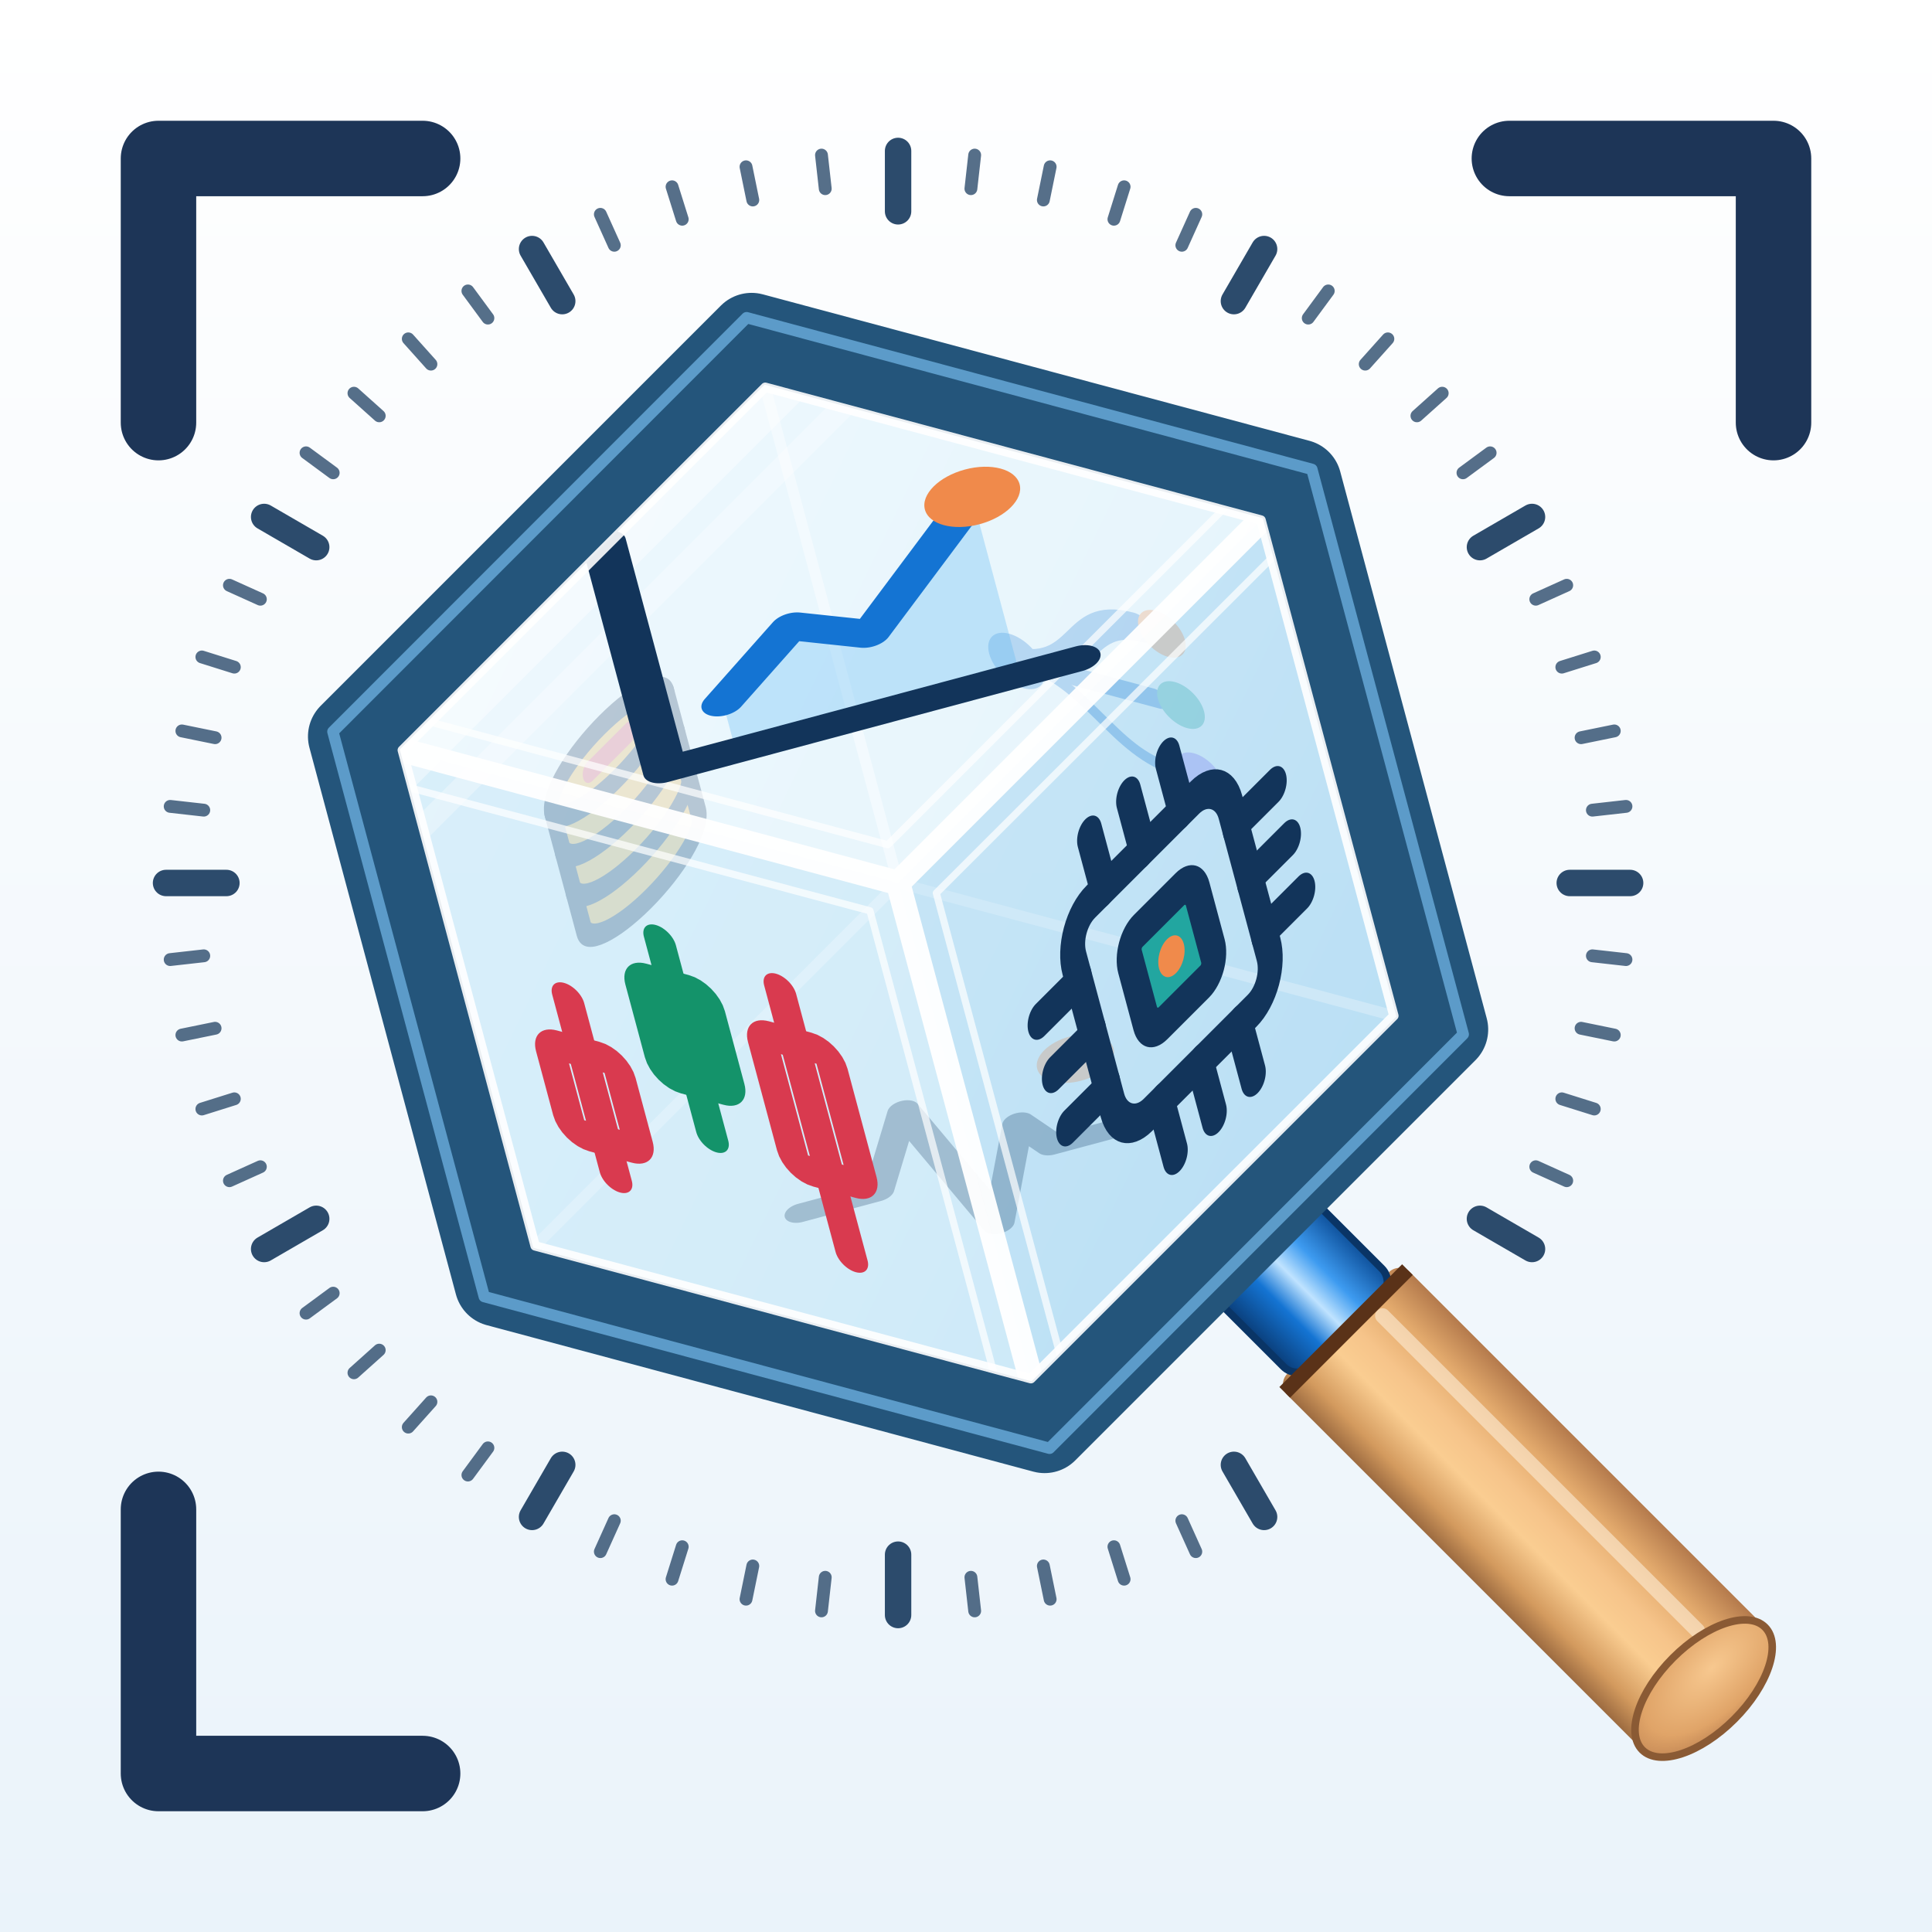
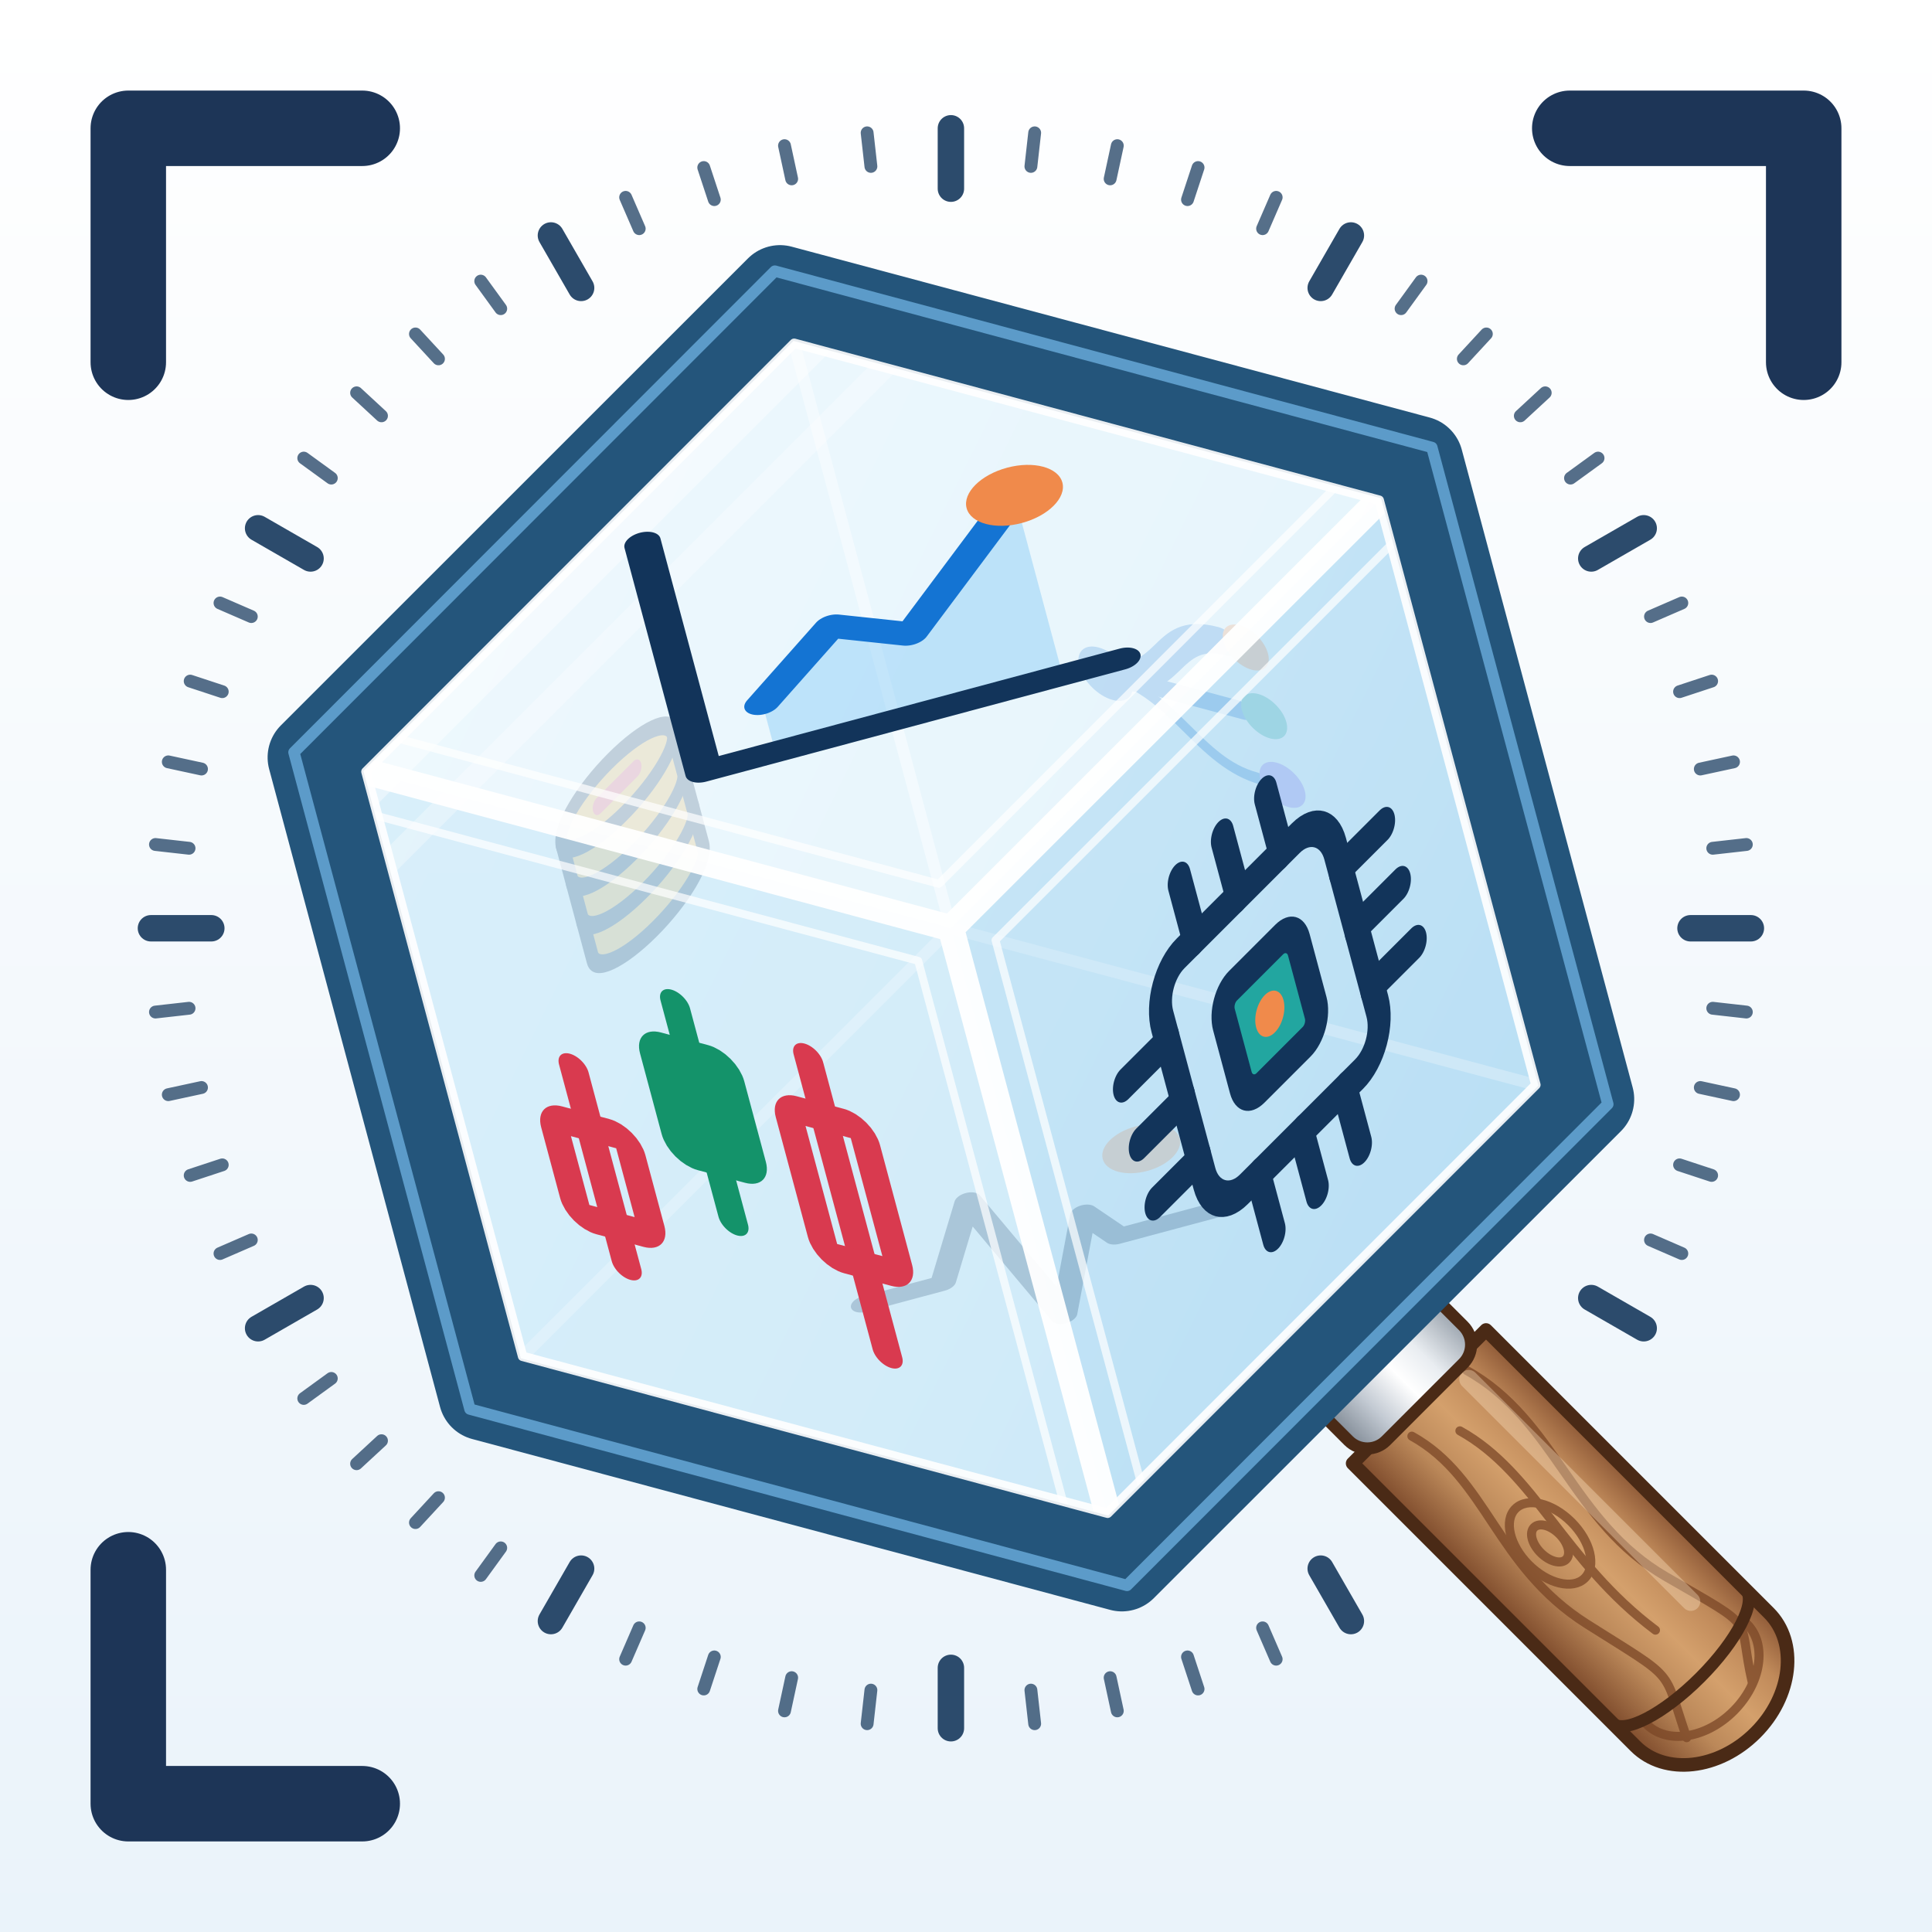
<svg xmlns="http://www.w3.org/2000/svg" viewBox="0 0 512 512" width="512" height="512">
  <defs>
    <linearGradient id="fbg" x1="0" y1="0" x2="0" y2="1">
      <stop offset="0" stop-color="#ffffff" />
      <stop offset="1" stop-color="#eaf3fa" />
    </linearGradient>
    <linearGradient id="fglass" x1="0" y1="0" x2="1" y2="1">
      <stop offset="0" stop-color="#eef9fe" />
      <stop offset=".55" stop-color="#dcf0fa" />
      <stop offset="1" stop-color="#b4dcf3" />
    </linearGradient>
    <linearGradient id="fwood" x1="0" y1="0" x2="0" y2="1">
-       <stop offset="0" stop-color="#b47a4c" />
-       <stop offset=".22" stop-color="#e2a96c" />
-       <stop offset=".45" stop-color="#f6c48a" />
-       <stop offset=".62" stop-color="#facd91" />
-       <stop offset=".85" stop-color="#d39a5e" />
-       <stop offset="1" stop-color="#9c6a40" />
+       <stop offset="0" stop-color="#8c5735" />
+       <stop offset=".22" stop-color="#c08a5a" />
+       <stop offset=".45" stop-color="#d4a06c" />
+       <stop offset=".7" stop-color="#bb8859" />
+       <stop offset="1" stop-color="#7d4a2b" />
    </linearGradient>
    <radialGradient id="fcap" cx="40%" cy="38%" r="70%">
      <stop offset="0" stop-color="#f7c88f" />
      <stop offset=".7" stop-color="#e0a468" />
      <stop offset="1" stop-color="#c08452" />
    </radialGradient>
    <linearGradient id="fmetal" x1="0" y1="0" x2="0" y2="1">
-       <stop offset="0" stop-color="#0d4f99" />
-       <stop offset=".3" stop-color="#3d9bf0" />
-       <stop offset=".5" stop-color="#bfe3ff" />
-       <stop offset=".7" stop-color="#1474d3" />
-       <stop offset="1" stop-color="#0a3d78" />
+       <stop offset="0" stop-color="#9aa3ad" />
+       <stop offset=".3" stop-color="#e9edf1" />
+       <stop offset=".5" stop-color="#ffffff" />
+       <stop offset=".75" stop-color="#c3cad3" />
+       <stop offset="1" stop-color="#7f8994" />
    </linearGradient>
    <clipPath id="fclip">
-       <polygon points="238.0,95.5 357.9,164.8 357.9,303.2 238.0,372.5 118.1,303.2 118.1,164.8" />
+       <polygon points="252.0,83.0 393.2,164.5 393.2,327.5 252.0,409.0 110.8,327.5 110.8,164.5" />
    </clipPath>
  </defs>
  <rect width="512" height="512" fill="url(#fbg)" />
-   <path d="M430.9 254.3L422.0 253.3M427.8 274.3L419.0 272.5M422.5 293.9L413.9 291.2M415.2 312.9L407.0 309.2M316.9 411.2L313.2 403.0M297.9 418.5L295.2 409.9M278.3 423.8L276.5 415.0M258.3 426.9L257.3 418.0M217.7 426.9L218.7 418.0M197.7 423.8L199.5 415.0M178.1 418.5L180.8 409.9M159.1 411.2L162.8 403.0M124.0 390.9L129.3 383.7M108.2 378.2L114.2 371.5M93.8 363.8L100.5 357.8M81.1 348.0L88.3 342.7M60.8 312.9L69.0 309.2M53.5 293.9L62.1 291.2M48.2 274.3L57.0 272.5M45.1 254.3L54.0 253.3M45.1 213.7L54.0 214.7M48.2 193.7L57.0 195.5M53.5 174.1L62.1 176.8M60.8 155.1L69.0 158.8M81.1 120.0L88.3 125.3M93.8 104.2L100.5 110.2M108.2 89.8L114.2 96.5M124.0 77.1L129.3 84.3M159.1 56.8L162.8 65.0M178.1 49.5L180.8 58.1M197.7 44.2L199.5 53.0M217.7 41.1L218.7 50.0M258.3 41.1L257.3 50.0M278.3 44.2L276.5 53.0M297.9 49.5L295.2 58.1M316.9 56.8L313.2 65.0M352.0 77.1L346.7 84.3M367.8 89.8L361.8 96.5M382.2 104.2L375.5 110.2M394.9 120.0L387.7 125.3M415.2 155.1L407.0 158.8M422.5 174.1L413.9 176.8M427.8 193.7L419.0 195.5M430.9 213.7L422.0 214.7" stroke="#2c4b6c" stroke-width="3.4" stroke-linecap="round" opacity=".8" />
-   <path d="M432.0 234.0L416.0 234.0M406.0 331.0L392.2 323.0M335.0 402.0L327.0 388.2M238.0 428.0L238.0 412.0M141.0 402.0L149.0 388.2M70.0 331.0L83.8 323.0M44.0 234.0L60.0 234.0M70.0 137.0L83.8 145.0M141.0 66.0L149.0 79.8M238.0 40.0L238.0 56.0M335.0 66.0L327.0 79.8M406.0 137.0L392.2 145.0" stroke="#2c4b6c" stroke-width="7" stroke-linecap="round" />
-   <path d="M42 112V42H112M400 42H470V112M42 400V470H112" fill="none" stroke="#1d3557" stroke-width="20" stroke-linecap="round" stroke-linejoin="round" />
-   <g transform="rotate(-15 238 234)">
-     <g transform="translate(302.95 346.50) rotate(60)">
-       <rect x="35" y="-23" width="137" height="46" rx="4" fill="url(#fwood)" />
-       <path d="M42 -9.7H160" stroke="#fff3df" stroke-width="4" stroke-linecap="round" opacity=".55" />
-       <ellipse cx="172" cy="0" rx="11.5" ry="23" fill="url(#fcap)" stroke="#8a5a34" stroke-width="2" />
-       <rect x="3" y="-18.4" width="35" height="36.8" rx="5" fill="url(#fmetal)" stroke="#0a3566" stroke-width="2" />
-       <path d="M38 -23.0V23.0" stroke="#5a3218" stroke-width="4" />
+   <path d="M462.8 268.2L453.9 267.2M459.4 290.1L450.6 288.2M453.6 311.5L445.1 308.7M445.7 332.2L437.4 328.6M338.2 439.7L334.6 431.4M317.5 447.6L314.7 439.1M296.1 453.4L294.2 444.6M274.2 456.8L273.2 447.9M229.8 456.8L230.8 447.9M207.9 453.4L209.8 444.6M186.5 447.6L189.3 439.1M165.8 439.7L169.4 431.4M127.4 417.5L132.7 410.2M110.1 403.5L116.2 396.9M94.5 387.9L101.1 381.8M80.5 370.6L87.8 365.3M58.3 332.2L66.6 328.6M50.4 311.5L58.9 308.7M44.6 290.1L53.4 288.2M41.2 268.2L50.1 267.2M41.2 223.8L50.1 224.8M44.6 201.9L53.4 203.8M50.4 180.5L58.9 183.3M58.3 159.8L66.6 163.4M80.5 121.4L87.8 126.7M94.5 104.1L101.1 110.2M110.1 88.5L116.2 95.1M127.4 74.5L132.7 81.8M165.8 52.3L169.4 60.6M186.5 44.4L189.3 52.9M207.9 38.6L209.8 47.4M229.8 35.2L230.8 44.1M274.2 35.2L273.2 44.1M296.1 38.6L294.2 47.4M317.5 44.4L314.7 52.9M338.2 52.3L334.6 60.6M376.6 74.5L371.3 81.8M393.9 88.5L387.8 95.1M409.5 104.1L402.9 110.2M423.5 121.4L416.2 126.7M445.7 159.8L437.4 163.4M453.6 180.5L445.1 183.3M459.4 201.9L450.6 203.8M462.8 223.8L453.9 224.8" stroke="#2c4b6c" stroke-width="3.4" stroke-linecap="round" opacity=".8" />
+   <path d="M464.0 246.0L448.0 246.0M435.6 352.0L421.7 344.0M358.0 429.6L350.0 415.7M252.0 458.0L252.0 442.0M146.0 429.6L154.0 415.7M68.4 352.0L82.3 344.0M40.0 246.0L56.0 246.0M68.4 140.0L82.3 148.0M146.0 62.4L154.0 76.3M252.0 34.0L252.0 50.0M358.0 62.4L350.0 76.3M435.6 140.0L421.7 148.0" stroke="#2c4b6c" stroke-width="7" stroke-linecap="round" />
+   <path d="M34 96V34H96M416 34H478V96M34 416V478H96" fill="none" stroke="#1d3557" stroke-width="20" stroke-linecap="round" stroke-linejoin="round" />
+   <g transform="rotate(-15 252 246)">
+     <g transform="translate(327.78 377.25) rotate(60)">
+       <clipPath id="fwoodclip">
+         <path d="M24 -25H130.0A20.0 25 0 0 1 130.0 25H24Z" />
+       </clipPath>
+       <path d="M24 -25H130.0A20.0 25 0 0 1 130.0 25H24Z" fill="url(#fwood)" />
+       <g clip-path="url(#fwoodclip)" stroke="#7a4626" stroke-width="2.4" stroke-linecap="round" fill="none" opacity=".75">
+         <path d="M28 -13.8C54 -21.2 76 -5.0 104 -12.5S124.0 -18.8 140.0 -8.8M30 8.8C52 2.5 70 17.5 98 11.2S120.0 5.0 138.0 13.8M38 -1.2C60 -7.5 82 3.8 112 -0.5" />
+         <ellipse cx="76" cy="3.0" rx="13" ry="8.0" fill="none" />
+         <ellipse cx="76" cy="3.0" rx="6" ry="3.5" fill="none" />
+         <path d="M128.0 -18.8A11.0 15.0 0 0 1 128.0 18.8" />
+       </g>
+       <path d="M30 -12.5H113.25" stroke="#ffe9c9" stroke-width="5" stroke-linecap="round" opacity=".35" />
+       <path d="M121.25 -25A8.0 25 0 0 1 121.25 25" fill="none" stroke="#4a2a16" stroke-width="3.2" />
+       <path d="M24 -25H130.0A20.0 25 0 0 1 130.0 25H24Z" fill="none" stroke="#4a2a16" stroke-width="3.6" stroke-linejoin="round" />
+       <rect x="3" y="-21.5" width="23" height="43.0" rx="7" fill="url(#fmetal)" stroke="#4a2a16" stroke-width="3.2" />
    </g>
-     <polygon points="238.0,84.0 367.9,159.0 367.9,309.0 238.0,384.0 108.1,309.0 108.1,159.0" fill="url(#fglass)" fill-opacity="0.95" />
-     <g opacity="0.62" transform="matrix(2.4898 -1.4375 0 2.875 143.17 179.25)">
-       <g fill="none" stroke="#12345a" stroke-width="1.8" stroke-linecap="round" stroke-linejoin="round">
+     <polygon points="252.0,71.0 403.6,158.5 403.6,333.5 252.0,421.0 100.4,333.5 100.4,158.5" fill="url(#fglass)" fill-opacity="0.95" />
+     <g opacity="0.5" transform="matrix(2.3996 -1.3854 0 2.7708 147.43 185.62)">
+       <g fill="none" stroke="#12345a" stroke-width="1.5" stroke-linecap="round" stroke-linejoin="round">
        <path d="M4.5 14.1 v3.8 A7.5 2.6 0 0 0 19.5 17.9 V14.1" fill="#e7b04a" />
        <path d="M4.5 10.3 v3.8 A7.5 2.6 0 0 0 19.5 14.1 V10.3" fill="#e7b04a" />
        <path d="M4.5 6.5 v3.8 A7.5 2.6 0 0 0 19.5 10.3 V6.5" fill="#e7b04a" />
        <ellipse cx="12" cy="6.5" rx="7.5" ry="2.6" fill="#e7b04a" />
        <path d="M9.5 6.5 h5" stroke="#e0526a" />
      </g>
    </g>
-     <g opacity="0.62" transform="matrix(2.4898 1.4375 0 2.875 273.07 144.75)">
-       <g fill="none" stroke="#12345a" stroke-width="1.8" stroke-linecap="round" stroke-linejoin="round">
+     <g opacity="0.5" transform="matrix(2.3996 1.3854 0 2.7708 298.98 152.38)">
+       <g fill="none" stroke="#12345a" stroke-width="1.5" stroke-linecap="round" stroke-linejoin="round">
        <path d="M4.2 12C11 12 11.5 5.2 17.6 5.2" stroke-width="2.8" stroke="#1474d3" />
        <path d="M4.2 12C11 12 11.5 12 17.6 12" stroke-width="1.9" stroke="#1474d3" />
        <path d="M4.2 12C11 12 11.5 18.8 17.6 18.8" stroke-width="1.2" stroke="#1474d3" />
        <circle cx="19.9" cy="5.2" r="2.2" fill="#f08a4b" stroke="none" />
        <circle cx="19.9" cy="12" r="2.2" fill="#22a6a0" stroke="none" />
        <circle cx="19.9" cy="18.8" r="2.2" fill="#7b6cf0" stroke="none" />
        <circle cx="4.2" cy="12" r="2.6" fill="#1474d3" stroke="none" />
      </g>
    </g>
-     <g opacity="0.62" transform="matrix(4.7631 0 0 2.75 180.84 276.00)">
-       <g fill="none" stroke="#12345a" stroke-width="1.8" stroke-linecap="round" stroke-linejoin="round">
+     <g opacity="0.5" transform="matrix(4.7992 0 0 2.7708 194.41 300.25)">
+       <g fill="none" stroke="#12345a" stroke-width="1.5" stroke-linecap="round" stroke-linejoin="round">
        <polyline points="2,13 6.5,13 9,6 12.5,19 15,10 16.5,13 22,13" />
        <circle cx="19" cy="5.5" r="2.2" fill="#f08a4b" stroke="none" />
      </g>
    </g>
-     <path d="M238.0 234.0L238.0 84.0M238.0 234.0L108.1 309.0M238.0 234.0L367.9 309.0" stroke="#ffffff" stroke-width="2.9" stroke-opacity="0.8" stroke-linecap="round" />
-     <polygon points="108.1,159.0 238.0,84.0 367.9,159.0 238.0,234.0" fill="#eef9fe" fill-opacity="0.6" />
-     <polygon points="126.3,159.0 238.0,94.5 349.7,159.0 238.0,223.5" fill="none" stroke="#ffffff" stroke-opacity=".7" stroke-width="1.9" stroke-linejoin="round" />
-     <polygon points="108.1,159.0 238.0,234.0 238.0,384.0 108.1,309.0" fill="#cdeaf9" fill-opacity="0.6" />
-     <polygon points="117.2,174.8 228.9,239.2 228.9,368.2 117.2,303.8" fill="none" stroke="#ffffff" stroke-opacity=".7" stroke-width="1.9" stroke-linejoin="round" />
-     <polygon points="238.0,234.0 367.9,159.0 367.9,309.0 238.0,384.0" fill="#b4dcf3" fill-opacity="0.6" />
-     <polygon points="247.1,239.2 358.8,174.8 358.8,303.8 247.1,368.2" fill="none" stroke="#ffffff" stroke-opacity=".7" stroke-width="1.9" stroke-linejoin="round" />
+     <path d="M252.0 246.0L252.0 71.0M252.0 246.0L100.4 333.5M252.0 246.0L403.6 333.5" stroke="#ffffff" stroke-width="3.1" stroke-opacity="0.8" stroke-linecap="round" />
+     <polygon points="100.4,158.5 252.0,71.0 403.6,158.5 252.0,246.0" fill="#eef9fe" fill-opacity="0.6" />
+     <polygon points="121.7,158.5 252.0,83.2 382.3,158.5 252.0,233.8" fill="none" stroke="#ffffff" stroke-opacity=".7" stroke-width="2.1" stroke-linejoin="round" />
+     <polygon points="100.4,158.5 252.0,246.0 252.0,421.0 100.4,333.5" fill="#cdeaf9" fill-opacity="0.6" />
+     <polygon points="111.1,176.9 241.4,252.1 241.4,402.6 111.1,327.4" fill="none" stroke="#ffffff" stroke-opacity=".7" stroke-width="2.1" stroke-linejoin="round" />
+     <polygon points="252.0,246.0 403.6,158.5 403.6,333.5 252.0,421.0" fill="#b4dcf3" fill-opacity="0.6" />
+     <polygon points="262.6,252.1 392.9,176.9 392.9,327.4 262.6,402.6" fill="none" stroke="#ffffff" stroke-opacity=".7" stroke-width="2.1" stroke-linejoin="round" />
    <g clip-path="url(#fclip)">
-       <polygon points="-84.1,276.0 435.5,-24.0 443.5,-10.1 -76.1,289.9" fill="#ffffff" opacity=".4" />
-       <polygon points="-73.1,295.2 446.6,-4.8 449.6,0.4 -70.1,300.4" fill="#ffffff" opacity=".3" />
+       <polygon points="-124.5,294.0 481.8,-56.0 489.8,-42.2 -116.5,307.8" fill="#ffffff" opacity=".4" />
+       <polygon points="-111.4,316.5 494.8,-33.5 497.8,-28.3 -108.4,321.7" fill="#ffffff" opacity=".3" />
    </g>
-     <g transform="matrix(6.4952 0 0 3.75 160.06 114.00)">
-       <g fill="none" stroke="#12345a" stroke-width="1.8" stroke-linecap="round" stroke-linejoin="round">
+     <g transform="matrix(6.5674 0 0 3.7917 173.19 113.00)">
+       <g fill="none" stroke="#12345a" stroke-width="1.5" stroke-linecap="round" stroke-linejoin="round">
        <polygon points="7,16.5 10.5,12.5 13.5,14.5 19,7 19,19.6 7,19.6" fill="#5cb6f0" fill-opacity="0.32" stroke="none" />
        <path d="M4 3.5V20H21.5" />
        <polyline points="7,16.5 10.5,12.5 13.5,14.5 19,7" stroke="#1474d3" />
        <circle cx="19" cy="7" r="2" fill="#f08a4b" stroke="none" />
      </g>
    </g>
-     <g transform="matrix(4.2219 2.4375 0 4.875 122.39 183.75)">
-       <g fill="none" stroke="#12345a" stroke-width="1.8" stroke-linecap="round" stroke-linejoin="round">
+     <g transform="matrix(4.6729 2.6979 0 5.3958 120.15 192.62)">
+       <g fill="none" stroke="#12345a" stroke-width="1.5" stroke-linecap="round" stroke-linejoin="round">
        <path d="M5.5 9V19" stroke="#d93a4f" />
        <rect x="3.6" y="12" width="3.8" height="5" rx=".7" stroke="#d93a4f" fill="none" />
        <path d="M12 4V15" stroke="#14936a" />
        <rect x="10.1" y="6.5" width="3.8" height="5.5" rx=".7" stroke="#14936a" fill="#14936a" />
        <path d="M18.5 5V20" stroke="#d93a4f" />
        <rect x="16.6" y="8" width="3.8" height="7.5" rx=".7" stroke="#d93a4f" fill="none" />
      </g>
    </g>
-     <g transform="matrix(4.2219 -2.4375 0 4.875 252.29 242.25)">
-       <g fill="none" stroke="#12345a" stroke-width="1.8" stroke-linecap="round" stroke-linejoin="round">
+     <g transform="matrix(4.6729 -2.6979 0 5.3958 271.70 257.38)">
+       <g fill="none" stroke="#12345a" stroke-width="1.5" stroke-linecap="round" stroke-linejoin="round">
        <rect x="6" y="6" width="12" height="12" rx="2" fill="none" />
        <path d="M9 6V3M9 18V21M6 9H3M18 9H21M12 6V3M12 18V21M6 12H3M18 12H21M15 6V3M15 18V21M6 15H3M18 15H21" />
        <rect x="9.4" y="9.4" width="5.2" height="5.2" rx="1" fill="#22a6a0" />
        <circle cx="12" cy="12" r=".95" fill="#f08a4b" stroke="none" />
      </g>
    </g>
-     <path d="M238.0 234.0L108.1 159.0M238.0 234.0L367.9 159.0M238.0 234.0L238.0 384.0" stroke="#ffffff" stroke-width="6.5" stroke-opacity=".95" stroke-linecap="round" />
-     <polygon points="238.0,84.0 367.9,159.0 367.9,309.0 238.0,384.0 108.1,309.0 108.1,159.0" fill="none" stroke="#24557b" stroke-width="23" stroke-linejoin="round" />
-     <polygon points="238.0,78.9 372.3,156.5 372.3,311.5 238.0,389.1 103.7,311.5 103.7,156.5" fill="none" stroke="#6fb3e2" stroke-width="3" stroke-opacity=".75" stroke-linejoin="round" />
-     <polygon points="238.0,98.0 355.8,166.0 355.8,302.0 238.0,370.0 120.2,302.0 120.2,166.0" fill="none" stroke="#ffffff" stroke-width="2.5" stroke-opacity=".9" stroke-linejoin="round" />
+     <path d="M252.0 246.0L100.4 158.5M252.0 246.0L403.6 158.5M252.0 246.0L252.0 421.0" stroke="#ffffff" stroke-width="7.0" stroke-opacity=".95" stroke-linecap="round" />
+     <polygon points="252.0,71.0 403.6,158.5 403.6,333.5 252.0,421.0 100.4,333.5 100.4,158.5" fill="none" stroke="#24557b" stroke-width="24" stroke-linejoin="round" />
+     <polygon points="252.0,65.7 408.1,155.9 408.1,336.1 252.0,426.3 95.9,336.1 95.9,155.9" fill="none" stroke="#6fb3e2" stroke-width="3" stroke-opacity=".75" stroke-linejoin="round" />
+     <polygon points="252.0,85.5 391.0,165.8 391.0,326.2 252.0,406.5 113.0,326.2 113.0,165.8" fill="none" stroke="#ffffff" stroke-width="2.5" stroke-opacity=".9" stroke-linejoin="round" />
  </g>
</svg>
